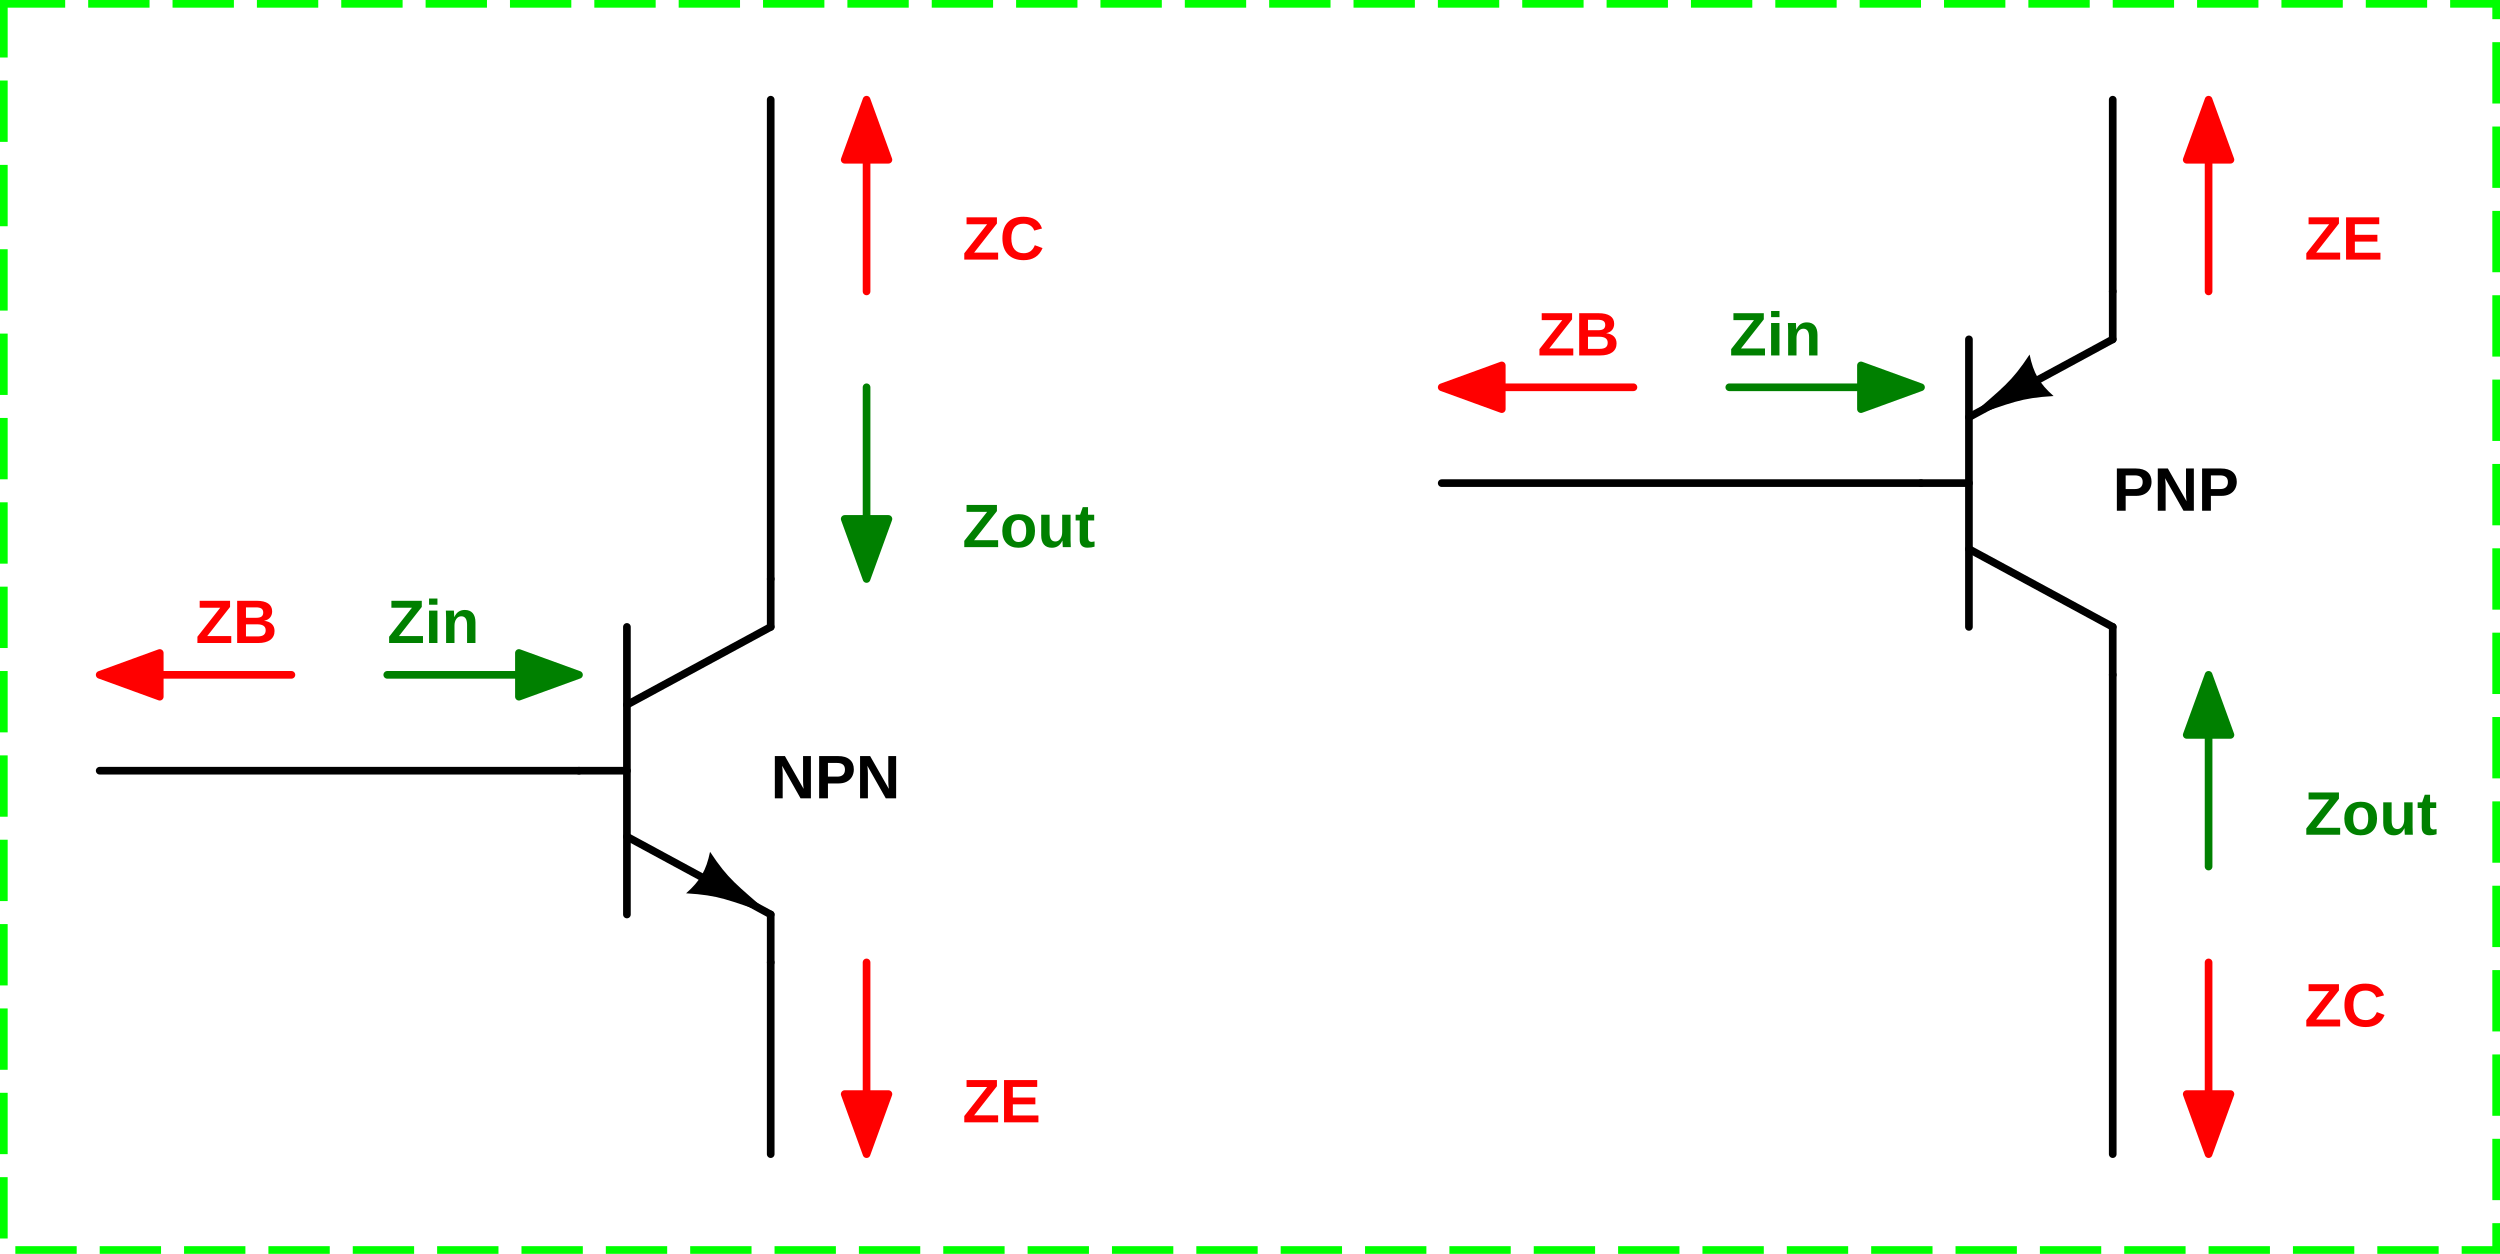
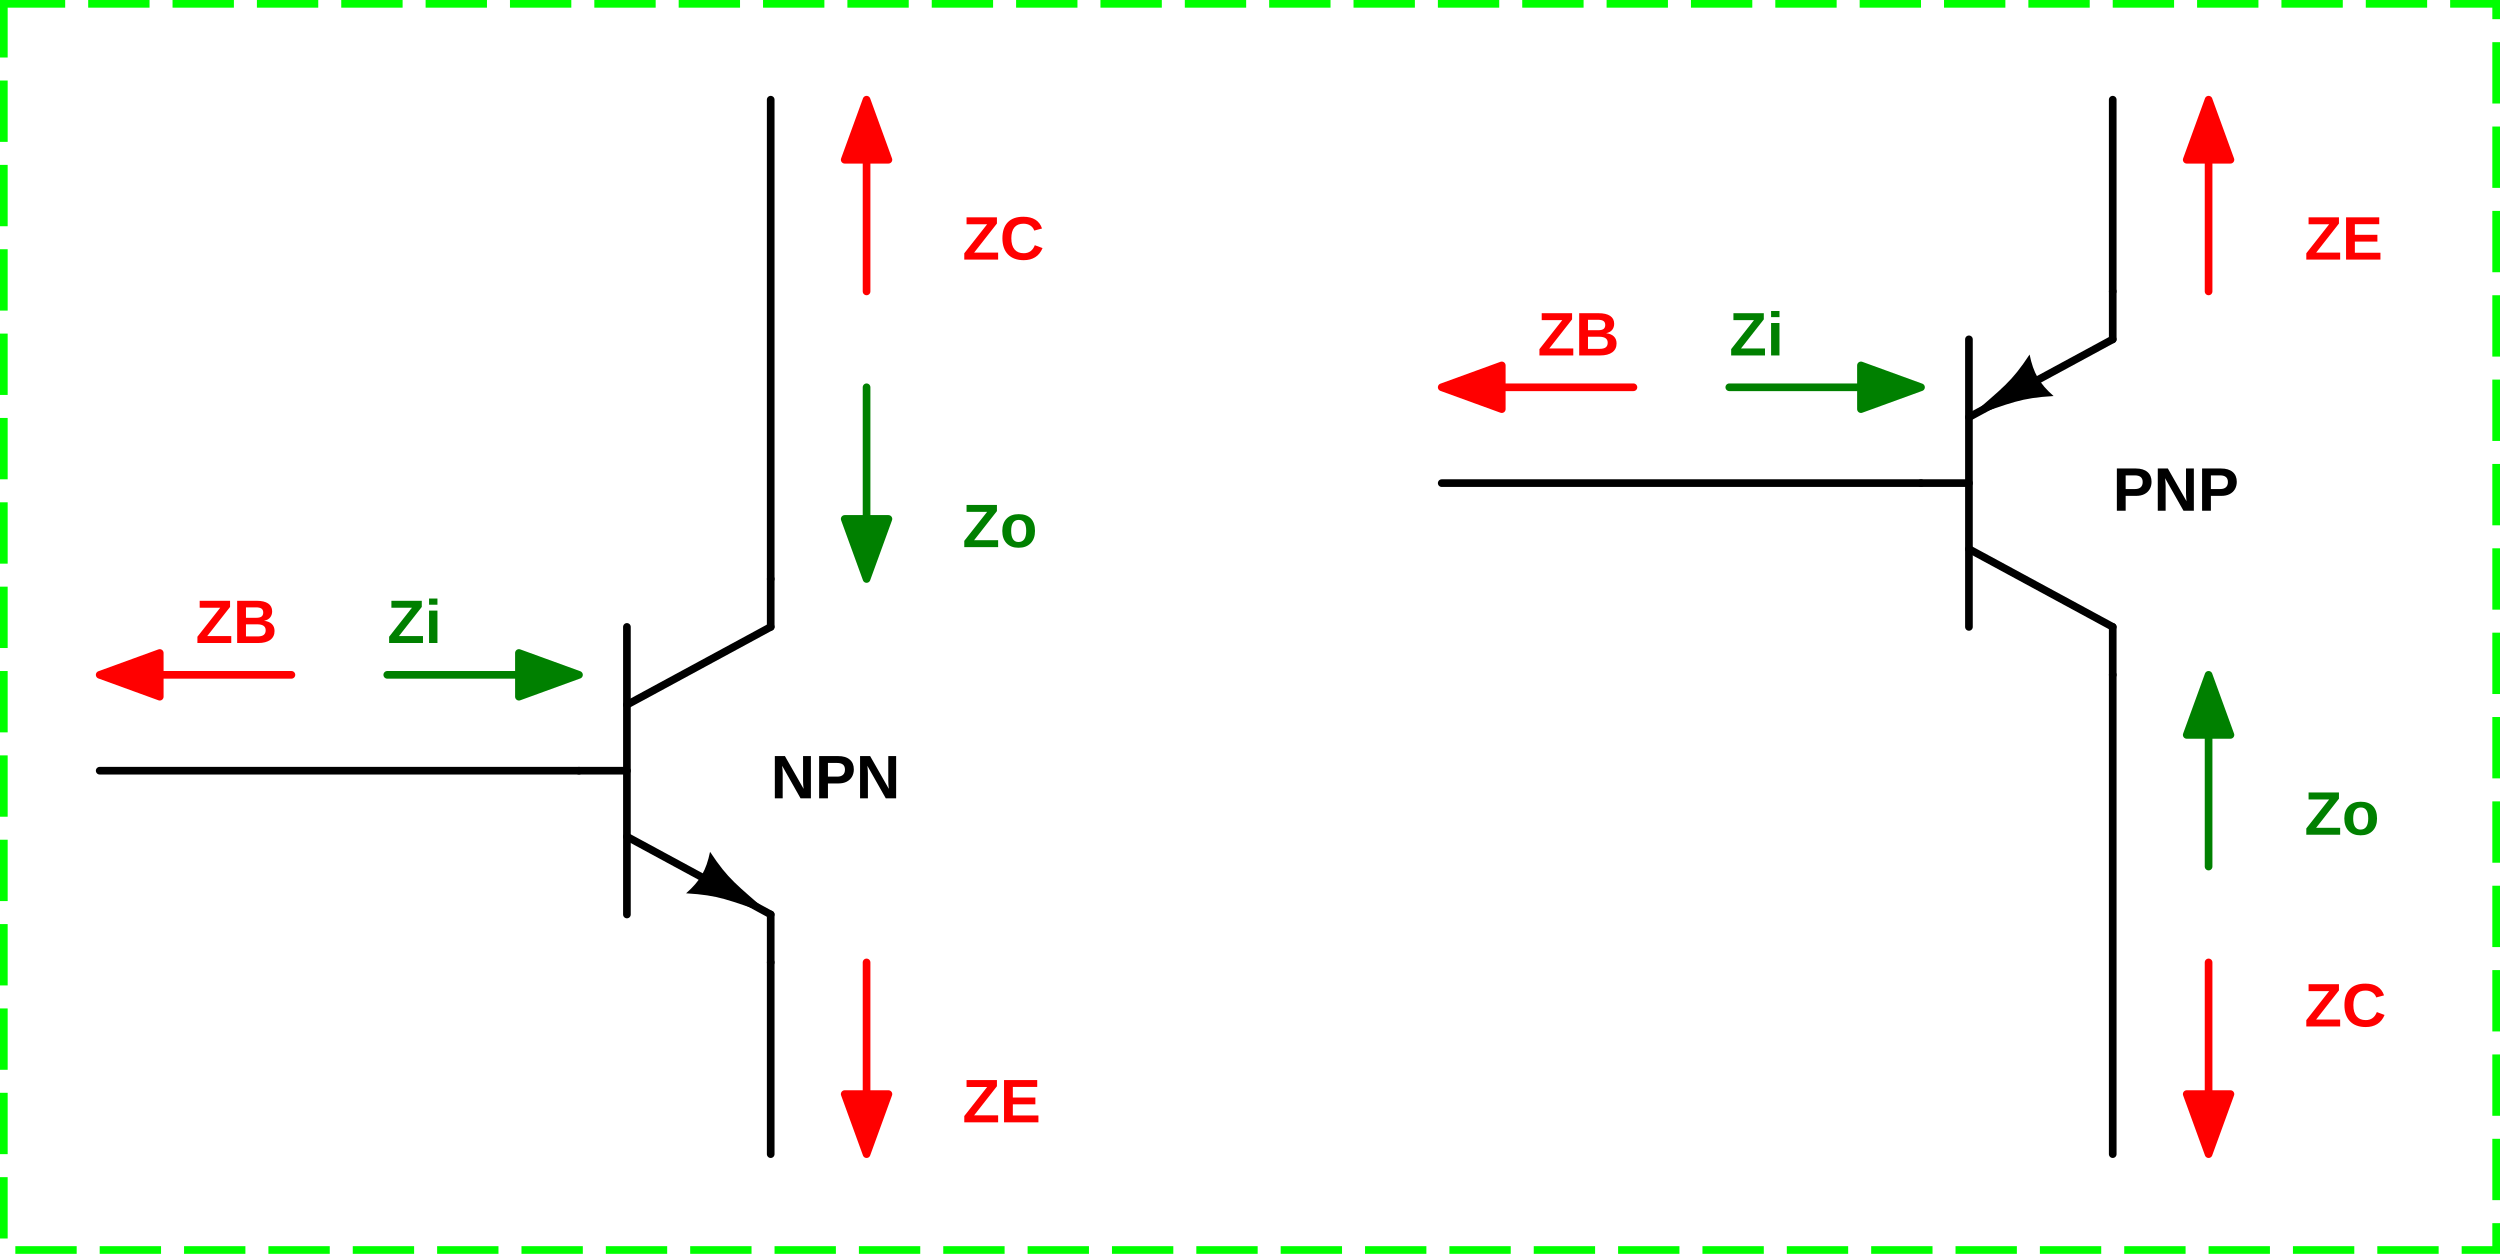
<svg xmlns="http://www.w3.org/2000/svg" width="1000.0" height="501.534">
  <g transform="matrix(1.533742,0,0,1.533742,-3679.448,-1685.583)">
    <rect x="2400" y="1100" width="650" height="325" r="0" rx="0" ry="0" fill="none" stroke="none" style="stroke-opacity: 0;" />
    <rect x="2400" y="1100" width="650" height="325" r="0" rx="0" ry="0" fill="none" stroke="#00ff00" stroke-dasharray="16,6" stroke-width="2" />
    <path style="stroke-linecap: round; stroke-miterlimit: 6;" fill="none" stroke="#000000" d="M0,50L12.5,50" stroke-width="2" stroke-linecap="round" stroke-miterlimit="6" transform="translate(2550,1250)" />
    <path style="stroke-linecap: round; stroke-miterlimit: 6;" fill="none" stroke="#000000" d="M12.5,87.5L12.5,12.5" stroke-width="2" stroke-linecap="round" stroke-miterlimit="6" transform="translate(2550,1250)" />
    <path style="stroke-linecap: round; stroke-miterlimit: 6;" fill="none" stroke="#000000" d="M12.5,32.812L50,12.5" stroke-width="2" stroke-linecap="round" stroke-miterlimit="6" transform="translate(2550,1250)" />
    <path style="stroke-linecap: round; stroke-miterlimit: 6;" fill="none" stroke="#000000" d="M50,0L50,12.5" stroke-width="2" stroke-linecap="round" stroke-miterlimit="6" transform="translate(2550,1250)" />
    <path style="stroke-linecap: round; stroke-miterlimit: 6;" fill="none" stroke="#000000" d="M12.5,67.188L50,87.5" stroke-width="2" stroke-linecap="round" stroke-miterlimit="6" transform="translate(2550,1250)" />
    <path style="stroke-linecap: round; stroke-miterlimit: 6;" fill="none" stroke="#000000" d="M50,100L50,87.5" stroke-width="2" stroke-linecap="round" stroke-miterlimit="6" transform="translate(2550,1250)" />
    <path fill="#000000" stroke="none" d="M27.931,81.975C36.65,82.498,38.679,83.671,50,87.5C41.023,79.61,38.994,78.44,34.181,71.15C33.19,75.99,31.627,78.698,27.931,81.975" transform="translate(2550,1250)" />
    <text style="font-family: Arial; font-size: 16px; font-weight: bold; text-anchor: start;" x="0" y="0" text-anchor="start" stroke="none" fill="#000000" transform="translate(2600,1300)">
      <tspan dy="7.2">NPN</tspan>
    </text>
    <path style="stroke-linecap: round;" fill="none" stroke="#000000" d="M 2425 1300 L 2550 1300" stroke-width="2" stroke-linecap="round" class="cl_wire" />
    <path style="stroke-linecap: round;" fill="none" stroke="#000000" d="M 2600 1125 L 2600 1250" stroke-width="2" stroke-linecap="round" class="cl_wire" />
    <path style="stroke-linecap: round;" fill="none" stroke="#000000" d="M 2600 1350 L 2600 1400" stroke-width="2" stroke-linecap="round" class="cl_wire" />
    <path style="stroke-linecap: round; stroke-linejoin: round;" fill="#008000" stroke="#008000" d="M2500,1275L2550,1275L2534.338,1269.3L2534.338,1280.7L2550,1275" stroke-width="2" stroke-linecap="round" stroke-linejoin="round" />
    <text style="font-family: Arial; font-size: 16px; font-weight: bold; text-anchor: start; font-style: normal;" x="0" y="0" text-anchor="start" stroke="none" fill="#008000" font-style="normal" transform="translate(2500,1259.5)">
-       <tspan dy="7.2">Zin</tspan>
+       <tspan dy="7.2">Zi</tspan>
    </text>
    <path style="stroke-linecap: round; stroke-linejoin: round;" fill="#008000" stroke="#008000" d="M2625,1200L2625,1250L2630.7,1234.338L2619.3,1234.338L2625,1250" stroke-width="2" stroke-linecap="round" stroke-linejoin="round" />
    <text style="font-family: Arial; font-size: 16px; font-weight: bold; text-anchor: start; font-style: normal;" x="0" y="0" text-anchor="start" stroke="none" fill="#008000" font-style="normal" transform="translate(2650,1234.5)">
-       <tspan dy="7.2">Zout</tspan>
+       <tspan dy="7.2">Zo</tspan>
    </text>
    <path style="stroke-linecap: round; stroke-linejoin: round;" fill="#ff0000" stroke="#ff0000" d="M2475,1275L2425,1275L2440.662,1280.7L2440.662,1269.3L2425,1275" stroke-width="2" stroke-linecap="round" stroke-linejoin="round" />
    <text style="font-family: Arial; font-size: 16px; font-weight: bold; text-anchor: start; font-style: normal;" x="0" y="0" text-anchor="start" stroke="none" fill="#ff0000" font-style="normal" transform="translate(2450,1259.5)">
      <tspan dy="7.2">ZB</tspan>
    </text>
    <path style="stroke-linecap: round; stroke-linejoin: round;" fill="#ff0000" stroke="#ff0000" d="M2625,1350L2625,1400L2630.7,1384.338L2619.3,1384.338L2625,1400" stroke-width="2" stroke-linecap="round" stroke-linejoin="round" />
    <text style="font-family: Arial; font-size: 16px; font-weight: bold; text-anchor: start; font-style: normal;" x="0" y="0" text-anchor="start" stroke="none" fill="#ff0000" font-style="normal" transform="translate(2650,1384.5)">
      <tspan dy="7.2">ZE</tspan>
    </text>
    <path style="stroke-linecap: round; stroke-linejoin: round;" fill="#ff0000" stroke="#ff0000" d="M2625,1175L2625,1125L2619.3,1140.662L2630.7,1140.662L2625,1125" stroke-width="2" stroke-linecap="round" stroke-linejoin="round" />
    <text style="font-family: Arial; font-size: 16px; font-weight: bold; text-anchor: start; font-style: normal;" x="0" y="0" text-anchor="start" stroke="none" fill="#ff0000" font-style="normal" transform="translate(2650,1159.5)">
      <tspan dy="7.2">ZC</tspan>
    </text>
    <path style="stroke-linecap: round;" fill="none" stroke="#000000" d="M 2775 1225 L 2900 1225" stroke-width="2" stroke-linecap="round" class="cl_wire" />
    <path style="stroke-linecap: round;" fill="none" stroke="#000000" d="M 2950 1125 L 2950 1175" stroke-width="2" stroke-linecap="round" class="cl_wire" />
    <path style="stroke-linecap: round;" fill="none" stroke="#000000" d="M 2950 1275 L 2950 1400" stroke-width="2" stroke-linecap="round" class="cl_wire" />
    <path style="stroke-linecap: round; stroke-linejoin: round;" fill="#008000" stroke="#008000" d="M2850,1200L2900,1200L2884.338,1194.3L2884.338,1205.7L2900,1200" stroke-width="2" stroke-linecap="round" stroke-linejoin="round" />
    <text style="font-family: Arial; font-size: 16px; font-weight: bold; text-anchor: start; font-style: normal;" x="0" y="0" text-anchor="start" stroke="none" fill="#008000" font-style="normal" transform="translate(2850,1184.5)">
-       <tspan dy="7.2">Zin</tspan>
+       <tspan dy="7.2">Zi</tspan>
    </text>
    <path style="stroke-linecap: round; stroke-linejoin: round;" fill="#008000" stroke="#008000" d="M2975,1325L2975,1275L2969.3,1290.662L2980.7,1290.662L2975,1275" stroke-width="2" stroke-linecap="round" stroke-linejoin="round" />
    <text style="font-family: Arial; font-size: 16px; font-weight: bold; text-anchor: start; font-style: normal;" x="0" y="0" text-anchor="start" stroke="none" fill="#008000" font-style="normal" transform="translate(3000,1309.5)">
-       <tspan dy="7.2">Zout</tspan>
+       <tspan dy="7.2">Zo</tspan>
    </text>
    <path style="stroke-linecap: round; stroke-linejoin: round;" fill="#ff0000" stroke="#ff0000" d="M2825,1200L2775,1200L2790.662,1205.7L2790.662,1194.3L2775,1200" stroke-width="2" stroke-linecap="round" stroke-linejoin="round" />
    <text style="font-family: Arial; font-size: 16px; font-weight: bold; text-anchor: start; font-style: normal;" x="0" y="0" text-anchor="start" stroke="none" fill="#ff0000" font-style="normal" transform="translate(2800,1184.5)">
      <tspan dy="7.2">ZB</tspan>
    </text>
    <path style="stroke-linecap: round; stroke-linejoin: round;" fill="#ff0000" stroke="#ff0000" d="M2975,1175L2975,1125L2969.3,1140.662L2980.7,1140.662L2975,1125" stroke-width="2" stroke-linecap="round" stroke-linejoin="round" />
    <text style="font-family: Arial; font-size: 16px; font-weight: bold; text-anchor: start; font-style: normal;" x="0" y="0" text-anchor="start" stroke="none" fill="#ff0000" font-style="normal" transform="translate(3000,1159.5)">
      <tspan dy="7.2">ZE</tspan>
    </text>
    <path style="stroke-linecap: round; stroke-linejoin: round;" fill="#ff0000" stroke="#ff0000" d="M2975,1350L2975,1400L2980.7,1384.338L2969.3,1384.338L2975,1400" stroke-width="2" stroke-linecap="round" stroke-linejoin="round" />
    <text style="font-family: Arial; font-size: 16px; font-weight: bold; text-anchor: start; font-style: normal;" x="0" y="0" text-anchor="start" stroke="none" fill="#ff0000" font-style="normal" transform="translate(3000,1359.5)">
      <tspan dy="7.2">ZC</tspan>
    </text>
    <path style="stroke-linecap: round; stroke-miterlimit: 6;" fill="none" stroke="#000000" d="M0,50L12.5,50" stroke-width="2" stroke-linecap="round" stroke-miterlimit="6" transform="translate(2900,1175)" />
    <path style="stroke-linecap: round; stroke-miterlimit: 6;" fill="none" stroke="#000000" d="M12.5,87.5L12.5,12.5" stroke-width="2" stroke-linecap="round" stroke-miterlimit="6" transform="translate(2900,1175)" />
    <path style="stroke-linecap: round; stroke-miterlimit: 6;" fill="none" stroke="#000000" d="M12.5,32.812L50,12.5" stroke-width="2" stroke-linecap="round" stroke-miterlimit="6" transform="translate(2900,1175)" />
    <path style="stroke-linecap: round; stroke-miterlimit: 6;" fill="none" stroke="#000000" d="M50,0L50,12.5" stroke-width="2" stroke-linecap="round" stroke-miterlimit="6" transform="translate(2900,1175)" />
    <path style="stroke-linecap: round; stroke-miterlimit: 6;" fill="none" stroke="#000000" d="M12.5,67.188L50,87.5" stroke-width="2" stroke-linecap="round" stroke-miterlimit="6" transform="translate(2900,1175)" />
    <path style="stroke-linecap: round; stroke-miterlimit: 6;" fill="none" stroke="#000000" d="M50,100L50,87.5" stroke-width="2" stroke-linecap="round" stroke-miterlimit="6" transform="translate(2900,1175)" />
    <path fill="#000000" stroke="none" d="M28.319,16.462C23.506,23.752,21.477,24.923,12.5,32.812C23.821,28.983,25.85,27.81,34.569,27.287C30.873,24.01,29.31,21.302,28.319,16.462" transform="translate(2900,1175)" />
    <text style="font-family: Arial; font-size: 16px; font-weight: bold; text-anchor: start;" x="0" y="0" text-anchor="start" stroke="none" fill="#000000" transform="translate(2950,1225)">
      <tspan dy="7.2">PNP</tspan>
    </text>
  </g>
</svg>
